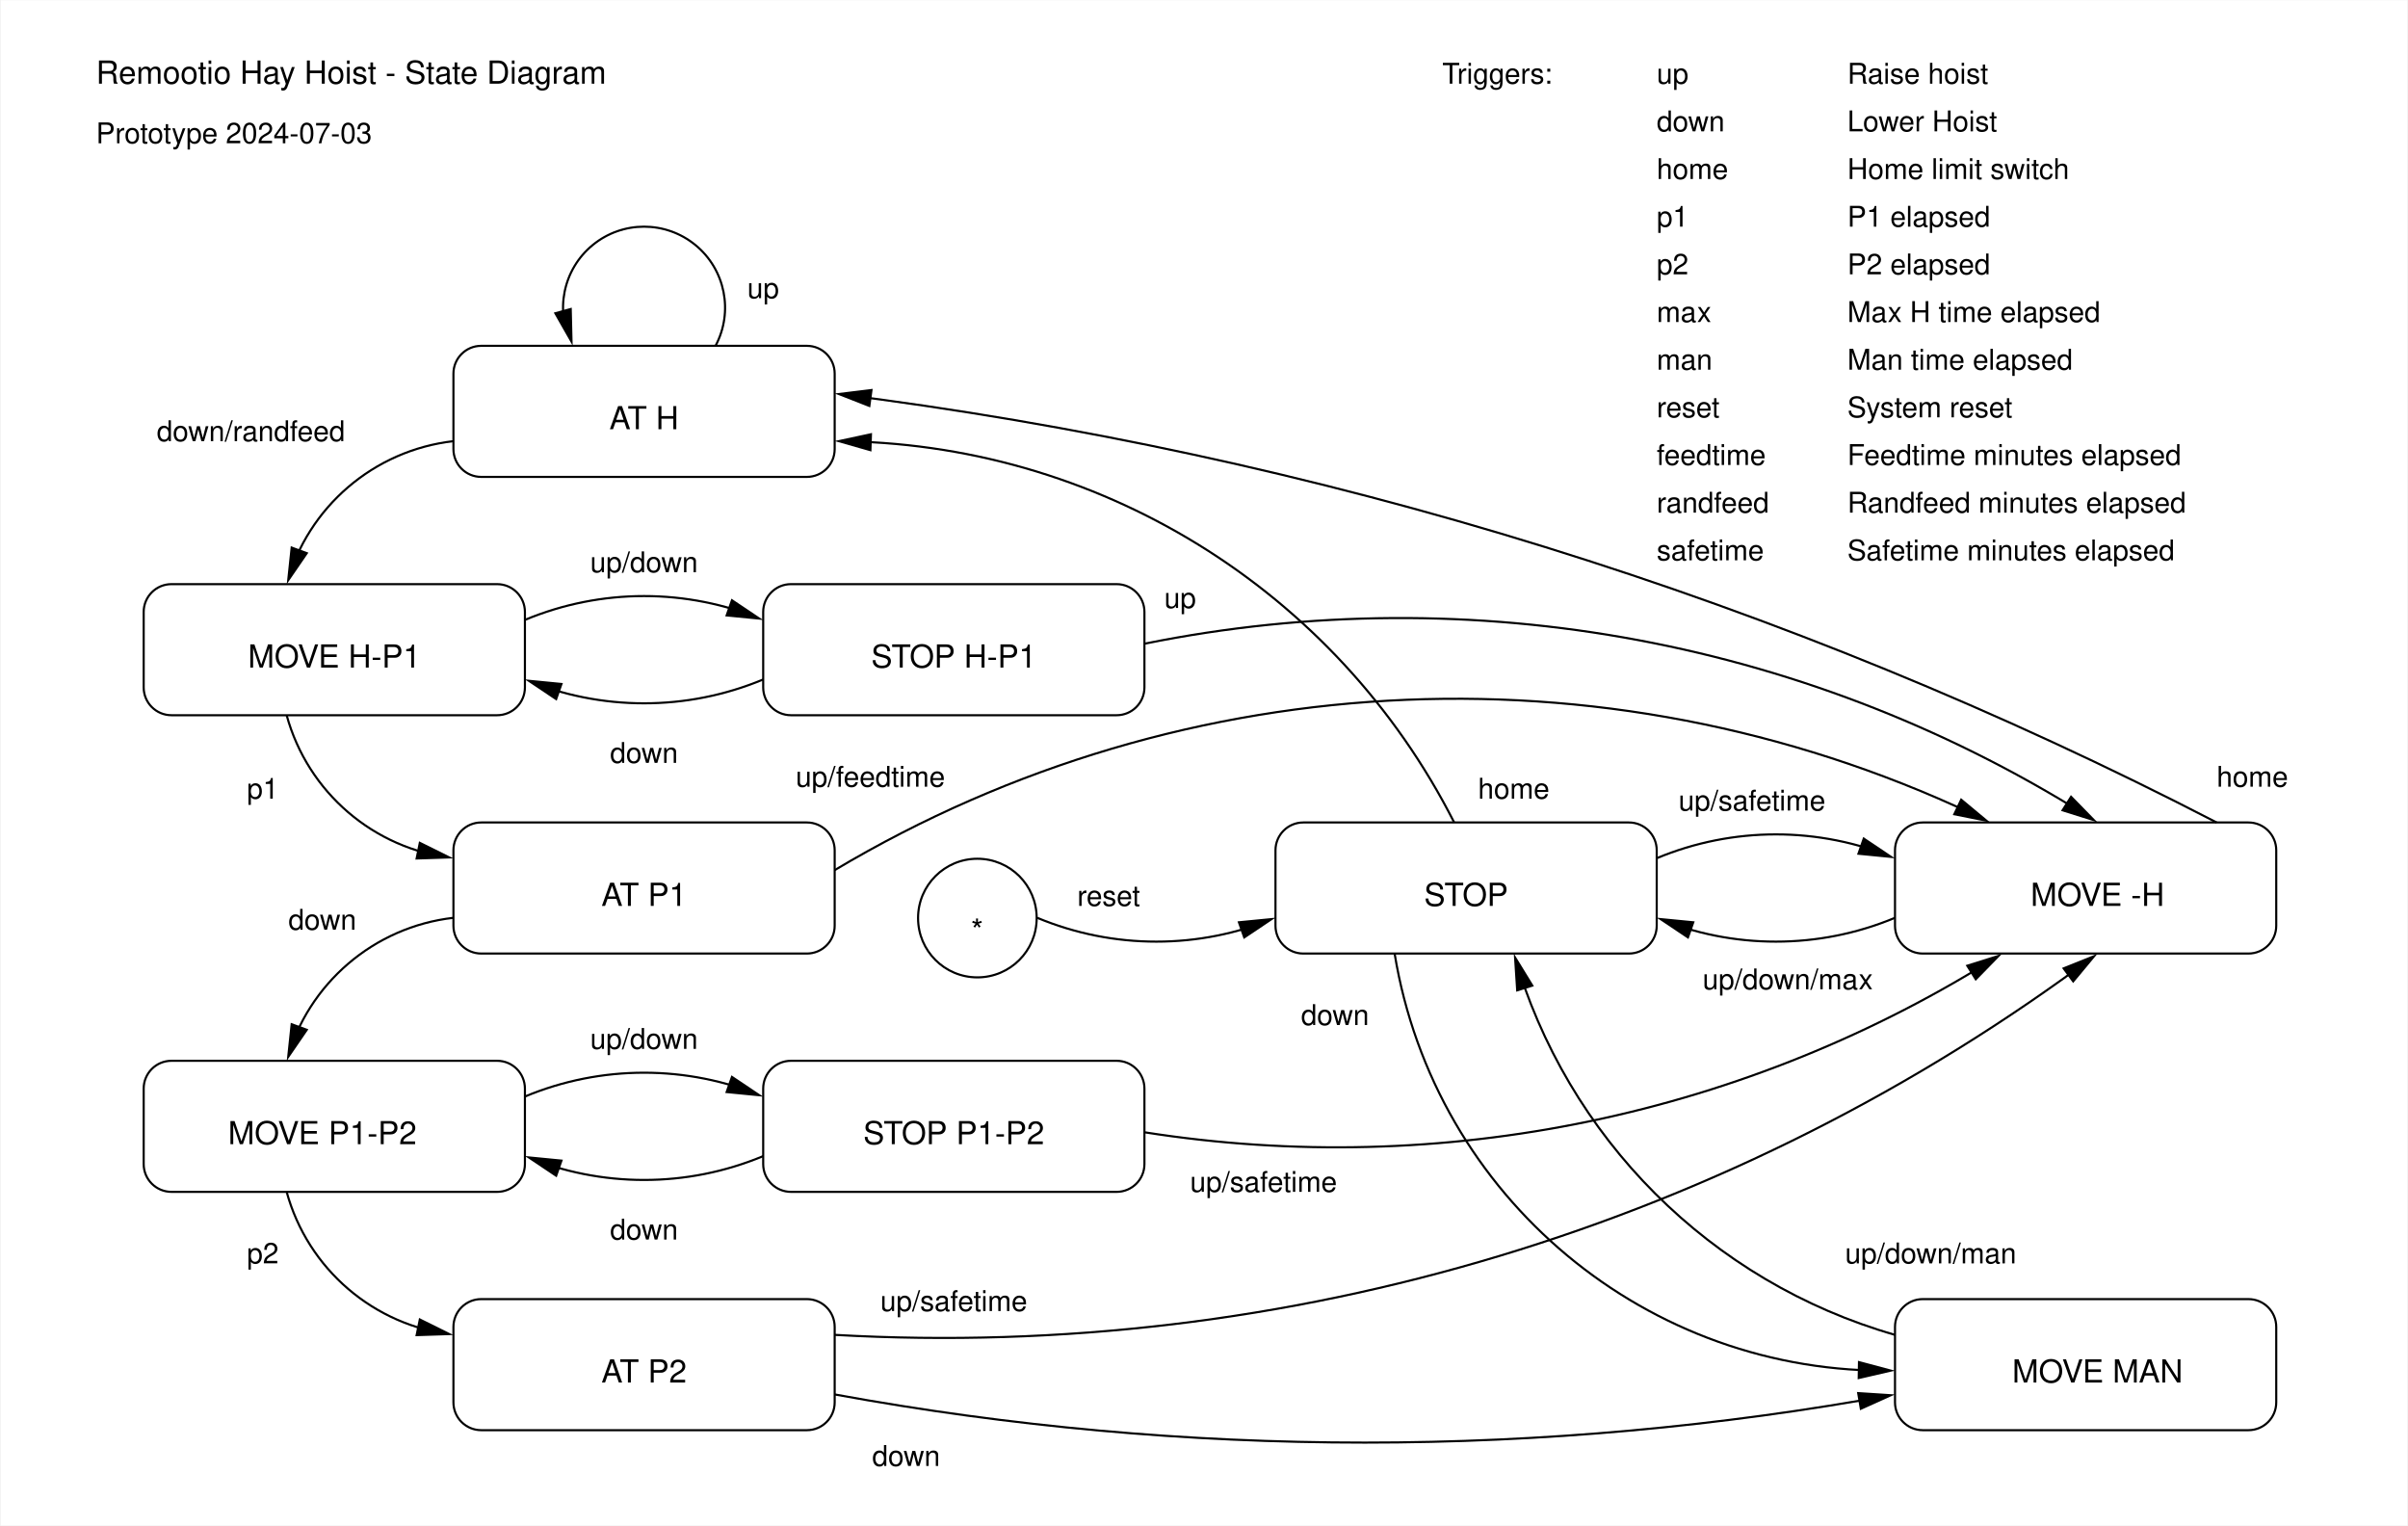
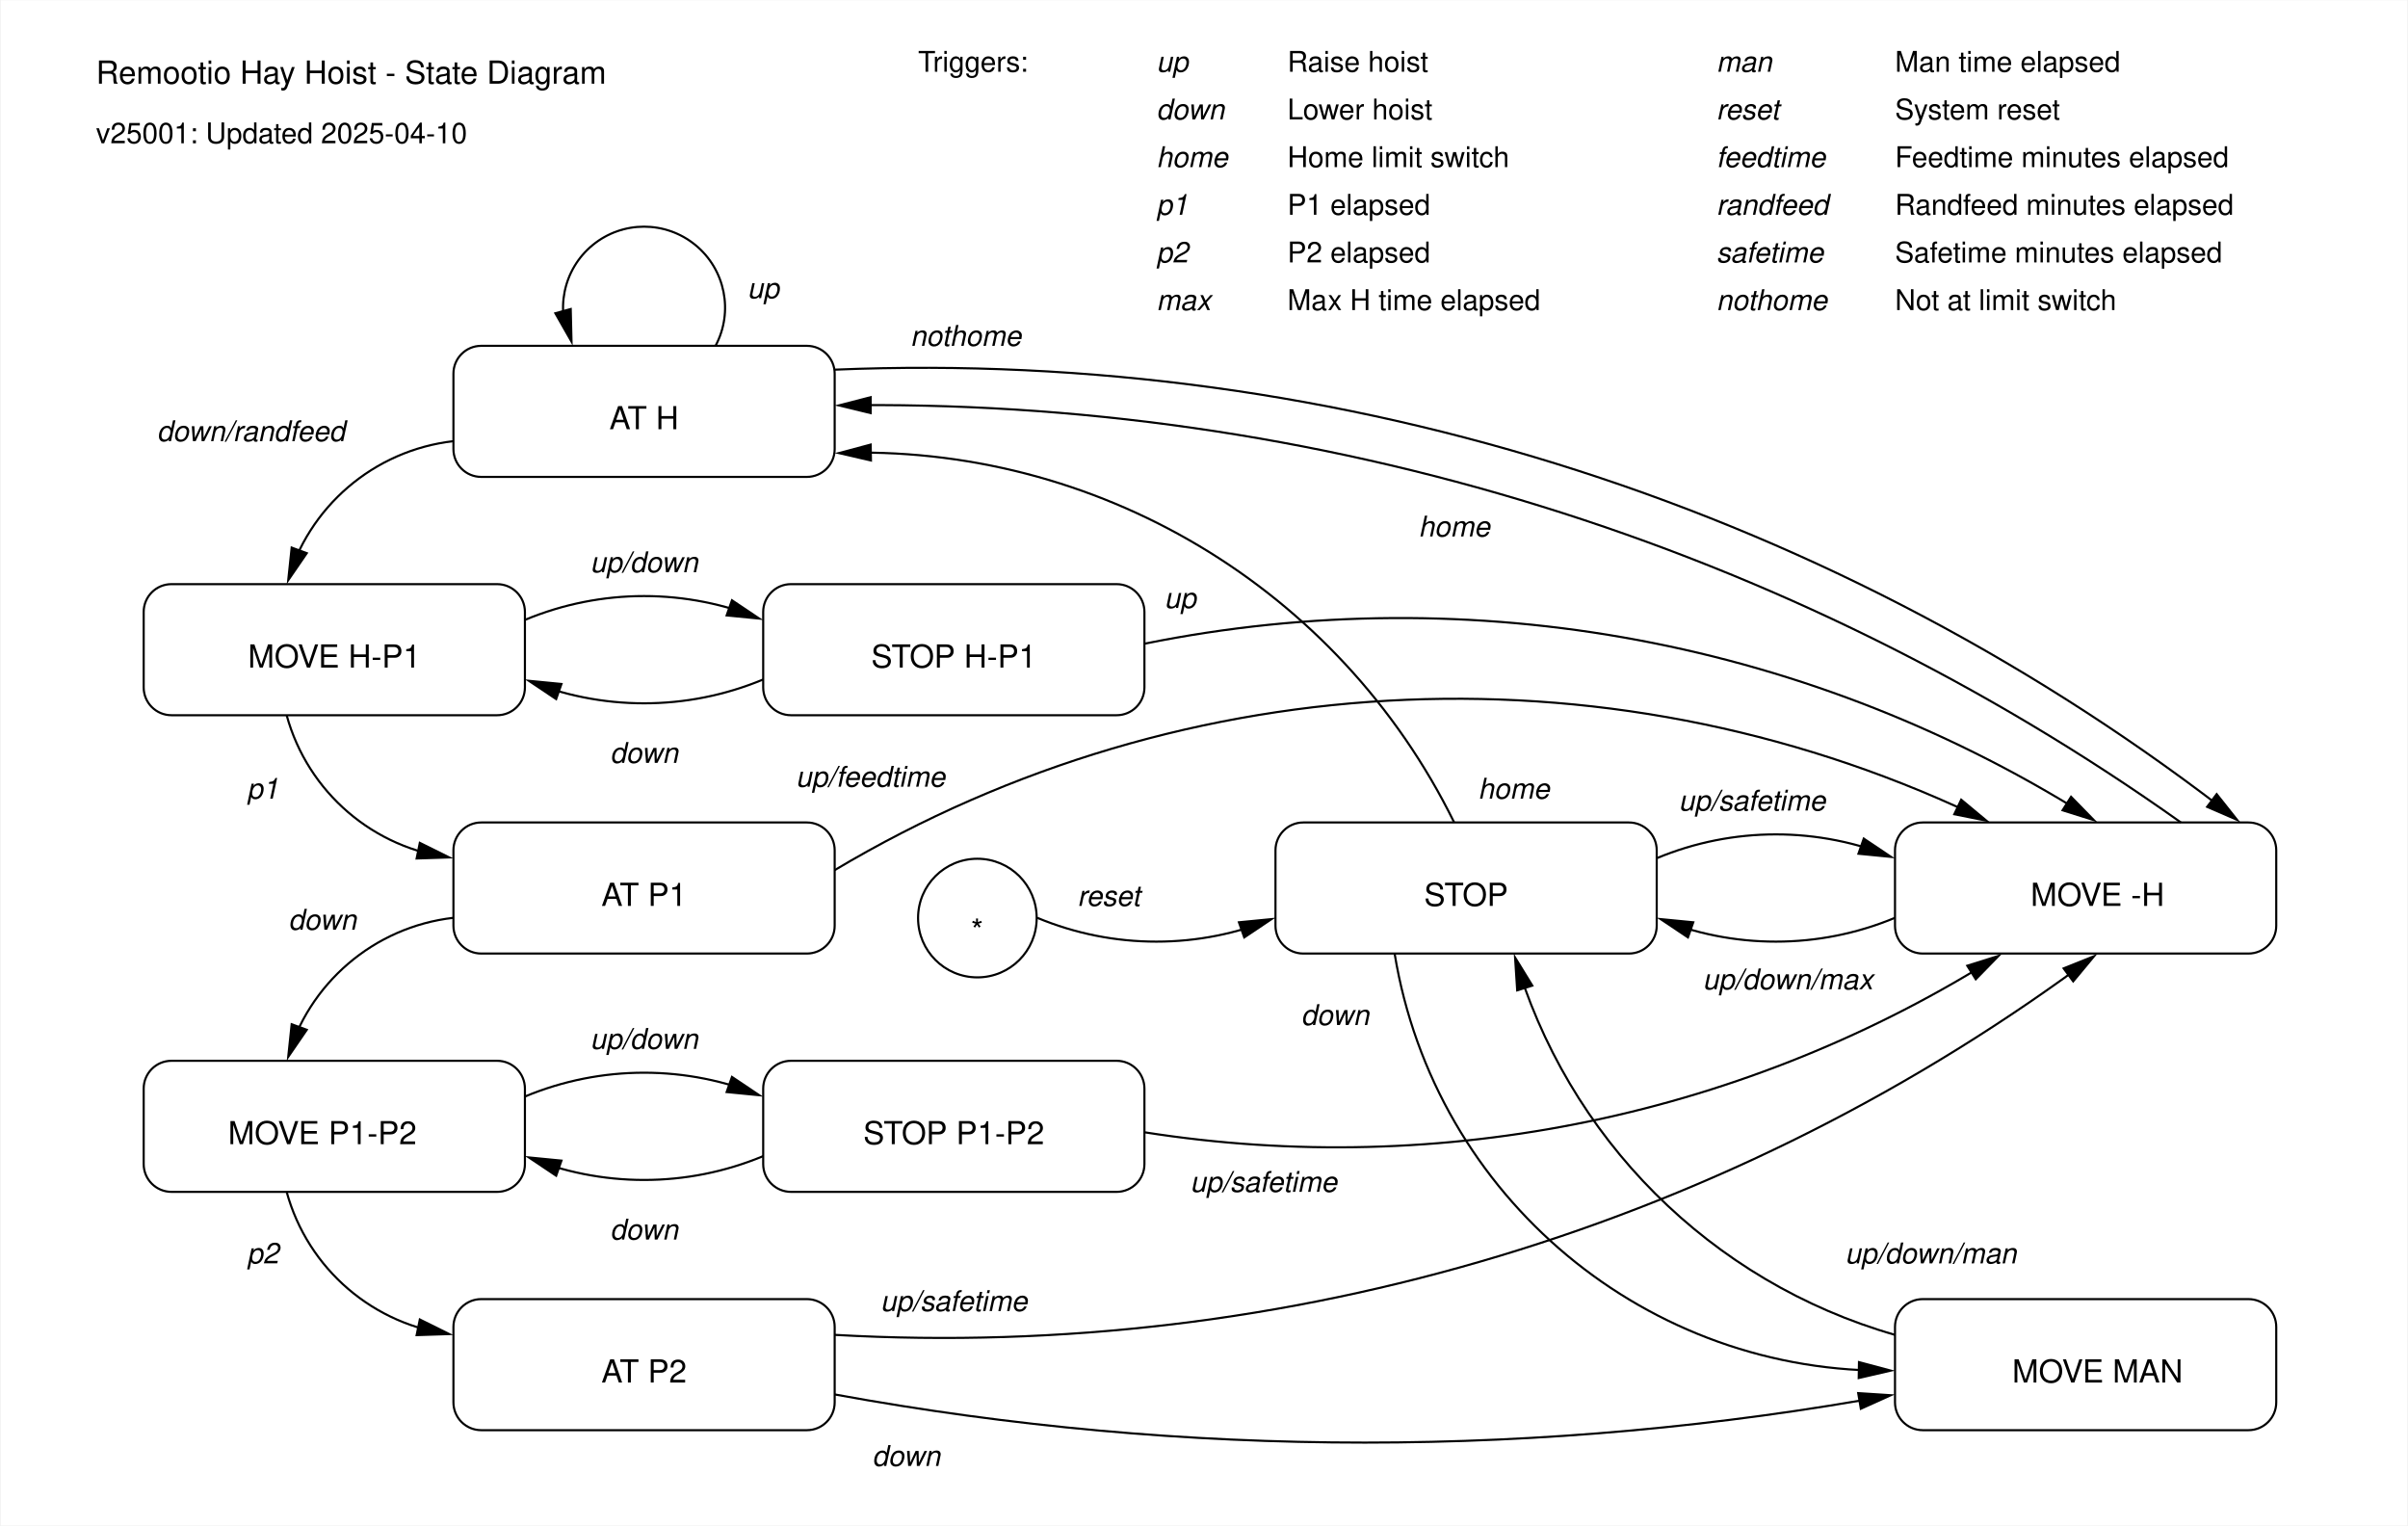
<svg xmlns="http://www.w3.org/2000/svg" width="573pt" height="363pt" viewBox="584 89 9092 5762">
  <g fill="none">
    <rect x="585" y="90" width="9090" height="5760" fill="#ffffff" />
    <rect x="2295" y="1395" width="1440" height="495" rx="105" stroke="#000000" stroke-width="8px" />
    <text xml:space="preserve" x="3015" y="1710" fill="#000000" font-family="Helvetica" font-style="normal" font-weight="normal" font-size="120" text-anchor="middle">AT H</text>
    <rect x="1125" y="2295" width="1440" height="495" rx="105" stroke="#000000" stroke-width="8px" />
    <text xml:space="preserve" x="1845" y="2610" fill="#000000" font-family="Helvetica" font-style="normal" font-weight="normal" font-size="120" text-anchor="middle">MOVE H-P1</text>
    <rect x="2295" y="3195" width="1440" height="495" rx="105" stroke="#000000" stroke-width="8px" />
    <text xml:space="preserve" x="3015" y="3510" fill="#000000" font-family="Helvetica" font-style="normal" font-weight="normal" font-size="120" text-anchor="middle">AT P1</text>
    <rect x="1125" y="4095" width="1440" height="495" rx="105" stroke="#000000" stroke-width="8px" />
    <text xml:space="preserve" x="1800" y="4410" fill="#000000" font-family="Helvetica" font-style="normal" font-weight="normal" font-size="120" text-anchor="middle">MOVE P1-P2</text>
    <rect x="3465" y="4095" width="1440" height="495" rx="105" stroke="#000000" stroke-width="8px" />
    <text xml:space="preserve" x="4185" y="4410" fill="#000000" font-family="Helvetica" font-style="normal" font-weight="normal" font-size="120" text-anchor="middle">STOP P1-P2</text>
    <rect x="5400" y="3195" width="1440" height="495" rx="105" stroke="#000000" stroke-width="8px" />
    <text xml:space="preserve" x="6120" y="3510" fill="#000000" font-family="Helvetica" font-style="normal" font-weight="normal" font-size="120" text-anchor="middle">STOP</text>
    <rect x="7740" y="3195" width="1440" height="495" rx="105" stroke="#000000" stroke-width="8px" />
    <text xml:space="preserve" x="8505" y="3510" fill="#000000" font-family="Helvetica" font-style="normal" font-weight="normal" font-size="120" text-anchor="middle">MOVE -H</text>
    <circle cx="4274" cy="3556" r="224" stroke="#000000" stroke-width="8px" />
    <text xml:space="preserve" x="4273" y="3645" fill="#000000" font-family="Helvetica" font-style="normal" font-weight="normal" font-size="120" text-anchor="middle">*</text>
    <rect x="3465" y="2295" width="1440" height="495" rx="105" stroke="#000000" stroke-width="8px" />
    <text xml:space="preserve" x="4185" y="2610" fill="#000000" font-family="Helvetica" font-style="normal" font-weight="normal" font-size="120" text-anchor="middle">STOP H-P1</text>
    <rect x="7740" y="4995" width="1440" height="495" rx="105" stroke="#000000" stroke-width="8px" />
    <text xml:space="preserve" x="8505" y="5310" fill="#000000" font-family="Helvetica" font-style="normal" font-weight="normal" font-size="120" text-anchor="middle">MOVE MAN</text>
    <rect x="2295" y="4995" width="1440" height="495" rx="105" stroke="#000000" stroke-width="8px" />
    <text xml:space="preserve" x="3015" y="5310" fill="#000000" font-family="Helvetica" font-style="normal" font-weight="normal" font-size="120" text-anchor="middle">AT P2</text>
    <defs>
      <clipPath id="cp0">
        <path clip-rule="evenodd" d="M 584,89 H 9676 V 5851 H 584 z   M 3347,2356 3327,2413 3469,2439 3474,2426z" />
      </clipPath>
    </defs>
    <path d="M 2565,2430 A 1170 1170 0 0 1 3465 2430" clip-path="url(#cp0)" stroke="#000000" stroke-width="8px" />
    <polygon points=" 3327,2413 3450,2425 3347,2356 3327,2413" stroke="#000000" stroke-width="8px" stroke-miterlimit="8" fill="#000000" />
    <defs>
      <clipPath id="cp1">
        <path clip-rule="evenodd" d="M 584,89 H 9676 V 5851 H 584 z   M 3347,4156 3327,4213 3469,4239 3474,4226z" />
      </clipPath>
    </defs>
    <path d="M 2565,4230 A 1170 1170 0 0 1 3465 4230" clip-path="url(#cp1)" stroke="#000000" stroke-width="8px" />
    <polygon points=" 3327,4213 3450,4225 3347,4156 3327,4213" stroke="#000000" stroke-width="8px" stroke-miterlimit="8" fill="#000000" />
    <defs>
      <clipPath id="cp2">
        <path clip-rule="evenodd" d="M 584,89 H 9676 V 5851 H 584 z   M 2683,4529 2703,4472 2561,4446 2556,4459z" />
      </clipPath>
    </defs>
    <path d="M 3465,4455 A 1170 1170 0 0 1 2565 4455" clip-path="url(#cp2)" stroke="#000000" stroke-width="8px" />
    <polygon points=" 2703,4472 2580,4460 2683,4529 2703,4472" stroke="#000000" stroke-width="8px" stroke-miterlimit="8" fill="#000000" />
    <defs>
      <clipPath id="cp3">
        <path clip-rule="evenodd" d="M 584,89 H 9676 V 5851 H 584 z   M 2683,2729 2703,2672 2561,2646 2556,2659z" />
      </clipPath>
    </defs>
    <path d="M 3465,2655 A 1170 1170 0 0 1 2565 2655" clip-path="url(#cp3)" stroke="#000000" stroke-width="8px" />
    <polygon points=" 2703,2672 2580,2660 2683,2729 2703,2672" stroke="#000000" stroke-width="8px" stroke-miterlimit="8" fill="#000000" />
    <defs>
      <clipPath id="cp4">
        <path clip-rule="evenodd" d="M 584,89 H 9676 V 5851 H 584 z   M 2168,3272 2156,3331 2300,3338 2303,3325z" />
      </clipPath>
    </defs>
    <path d="M 1665,2790 A 741 741 0 0 0 2295 3330" clip-path="url(#cp4)" stroke="#000000" stroke-width="8px" />
    <polygon points=" 2156,3331 2279,3327 2168,3272 2156,3331" stroke="#000000" stroke-width="8px" stroke-miterlimit="8" fill="#000000" />
    <defs>
      <clipPath id="cp5">
        <path clip-rule="evenodd" d="M 584,89 H 9676 V 5851 H 584 z   M 2168,5072 2156,5131 2300,5138 2303,5125z" />
      </clipPath>
    </defs>
    <path d="M 1665,4590 A 741 741 0 0 0 2295 5130" clip-path="url(#cp5)" stroke="#000000" stroke-width="8px" />
    <polygon points=" 2156,5131 2279,5127 2168,5072 2156,5131" stroke="#000000" stroke-width="8px" stroke-miterlimit="8" fill="#000000" />
    <defs>
      <clipPath id="cp6">
        <path clip-rule="evenodd" d="M 584,89 H 9676 V 5851 H 584 z   M 2168,5072 2156,5131 2300,5138 2303,5125z   M 1741,2178 1684,2157 1656,2299 1669,2304z" />
      </clipPath>
    </defs>
    <path d="M 1665,2295 A 741 741 0 0 1 2295 1755" clip-path="url(#cp6)" stroke="#000000" stroke-width="8px" />
    <polygon points=" 1684,2157 1671,2280 1741,2178 1684,2157" stroke="#000000" stroke-width="8px" stroke-miterlimit="8" fill="#000000" />
    <defs>
      <clipPath id="cp7">
        <path clip-rule="evenodd" d="M 584,89 H 9676 V 5851 H 584 z   M 2168,5072 2156,5131 2300,5138 2303,5125z   M 1741,3978 1684,3957 1656,4099 1669,4104z" />
      </clipPath>
    </defs>
    <path d="M 1665,4095 A 741 741 0 0 1 2295 3555" clip-path="url(#cp7)" stroke="#000000" stroke-width="8px" />
    <polygon points=" 1684,3957 1671,4080 1741,3978 1684,3957" stroke="#000000" stroke-width="8px" stroke-miterlimit="8" fill="#000000" />
    <defs>
      <clipPath id="cp8">
        <path clip-rule="evenodd" d="M 584,89 H 9676 V 5851 H 584 z   M 5262,3572 5282,3629 5409,3559 5404,3546z   M 1741,3978 1684,3957 1656,4099 1669,4104z" />
      </clipPath>
    </defs>
    <path d="M 4500,3555 A 1170 1170 0 0 0 5400 3555" clip-path="url(#cp8)" stroke="#000000" stroke-width="8px" />
    <polygon points=" 5282,3629 5385,3560 5262,3572 5282,3629" stroke="#000000" stroke-width="8px" stroke-miterlimit="8" fill="#000000" />
    <defs>
      <clipPath id="cp9">
        <path clip-rule="evenodd" d="M 584,89 H 9676 V 5851 H 584 z   M 7622,3256 7602,3313 7744,3339 7749,3326z   M 1741,3978 1684,3957 1656,4099 1669,4104z" />
      </clipPath>
    </defs>
    <path d="M 6840,3330 A 1170 1170 0 0 1 7740 3330" clip-path="url(#cp9)" stroke="#000000" stroke-width="8px" />
    <polygon points=" 7602,3313 7725,3325 7622,3256 7602,3313" stroke="#000000" stroke-width="8px" stroke-miterlimit="8" fill="#000000" />
    <defs>
      <clipPath id="cp10">
        <path clip-rule="evenodd" d="M 584,89 H 9676 V 5851 H 584 z   M 6958,3629 6978,3572 6836,3546 6831,3559z   M 1741,3978 1684,3957 1656,4099 1669,4104z" />
      </clipPath>
    </defs>
    <path d="M 7740,3555 A 1170 1170 0 0 1 6840 3555" clip-path="url(#cp10)" stroke="#000000" stroke-width="8px" />
    <polygon points=" 6978,3572 6855,3560 6958,3629 6978,3572" stroke="#000000" stroke-width="8px" stroke-miterlimit="8" fill="#000000" />
    <defs>
      <clipPath id="cp11">
        <path clip-rule="evenodd" d="M 584,89 H 9676 V 5851 H 584 z   M 8405,3098 8373,3149 8507,3204 8514,3193z   M 1741,3978 1684,3957 1656,4099 1669,4104z" />
      </clipPath>
    </defs>
    <path d="M 4905,2520 A 4874 4874 0 0 1 8505 3195" clip-path="url(#cp11)" stroke="#000000" stroke-width="8px" />
    <polygon points=" 8373,3149 8491,3186 8405,3098 8373,3149" stroke="#000000" stroke-width="8px" stroke-miterlimit="8" fill="#000000" />
    <defs>
      <clipPath id="cp12">
        <path clip-rule="evenodd" d="M 584,89 H 9676 V 5851 H 584 z   M 7990,3109 7964,3164 8103,3204 8109,3192z   M 1741,3978 1684,3957 1656,4099 1669,4104z" />
      </clipPath>
    </defs>
    <path d="M 3735,3375 A 4585 4585 0 0 1 8100 3195" clip-path="url(#cp12)" stroke="#000000" stroke-width="8px" />
    <polygon points=" 7964,3164 8085,3188 7990,3109 7964,3164" stroke="#000000" stroke-width="8px" stroke-miterlimit="8" fill="#000000" />
    <defs>
      <clipPath id="cp13">
-         <path clip-rule="evenodd" d="M 584,89 H 9676 V 5851 H 584 z   M 3870,1789 3872,1729 3728,1748 3728,1762z   M 1741,3978 1684,3957 1656,4099 1669,4104z" />
-       </clipPath>
-     </defs>
-     <path d="M 6075,3195 A 2631 2631 0 0 0 3735 1755" clip-path="url(#cp13)" stroke="#000000" stroke-width="8px" />
-     <polygon points=" 3872,1729 3751,1755 3870,1789 3872,1729" stroke="#000000" stroke-width="8px" stroke-miterlimit="8" fill="#000000" />
+         <path clip-rule="evenodd" d="M 584,89 H 9676 V 5851 H 584 z   M 8377,3746 8413,3795 8514,3691 8506,3681z   M 1741,3978 1684,3957 1656,4099 1669,4104z" />
+       </clipPath>
+     </defs>
+     <path d="M 3735,5130 A 7268 7268 0 0 0 8505 3690" clip-path="url(#cp13)" stroke="#000000" stroke-width="8px" />
+     <polygon points=" 8413,3795 8492,3700 8377,3746 8413,3795" stroke="#000000" stroke-width="8px" stroke-miterlimit="8" fill="#000000" />
    <defs>
      <clipPath id="cp14">
-         <path clip-rule="evenodd" d="M 584,89 H 9676 V 5851 H 584 z   M 8377,3746 8413,3795 8514,3691 8506,3681z   M 1741,3978 1684,3957 1656,4099 1669,4104z" />
-       </clipPath>
-     </defs>
-     <path d="M 3735,5130 A 7268 7268 0 0 0 8505 3690" clip-path="url(#cp14)" stroke="#000000" stroke-width="8px" />
-     <polygon points=" 8413,3795 8492,3700 8377,3746 8413,3795" stroke="#000000" stroke-width="8px" stroke-miterlimit="8" fill="#000000" />
+         <path clip-rule="evenodd" d="M 584,89 H 9676 V 5851 H 584 z   M 7601,5350 7611,5409 7748,5360 7745,5347z   M 1741,3978 1684,3957 1656,4099 1669,4104z" />
+       </clipPath>
+     </defs>
+     <path d="M 3735,5355 A 11117 11117 0 0 0 7740 5355" clip-path="url(#cp14)" stroke="#000000" stroke-width="8px" />
+     <polygon points=" 7611,5409 7724,5358 7601,5350 7611,5409" stroke="#000000" stroke-width="8px" stroke-miterlimit="8" fill="#000000" />
    <defs>
      <clipPath id="cp15">
-         <path clip-rule="evenodd" d="M 584,89 H 9676 V 5851 H 584 z   M 7601,5350 7611,5409 7748,5360 7745,5347z   M 1741,3978 1684,3957 1656,4099 1669,4104z" />
-       </clipPath>
-     </defs>
-     <path d="M 3735,5355 A 11117 11117 0 0 0 7740 5355" clip-path="url(#cp15)" stroke="#000000" stroke-width="8px" />
-     <polygon points=" 7611,5409 7724,5358 7601,5350 7611,5409" stroke="#000000" stroke-width="8px" stroke-miterlimit="8" fill="#000000" />
+         <path clip-rule="evenodd" d="M 584,89 H 9676 V 5851 H 584 z   M 7604,5233 7603,5293 7747,5272 7747,5258z   M 1741,3978 1684,3957 1656,4099 1669,4104z" />
+       </clipPath>
+     </defs>
+     <path d="M 5850,3690 A 1879 1879 0 0 0 7740 5265" clip-path="url(#cp15)" stroke="#000000" stroke-width="8px" />
+     <polygon points=" 7603,5293 7724,5265 7604,5233 7603,5293" stroke="#000000" stroke-width="8px" stroke-miterlimit="8" fill="#000000" />
    <defs>
      <clipPath id="cp16">
-         <path clip-rule="evenodd" d="M 584,89 H 9676 V 5851 H 584 z   M 7604,5233 7603,5293 7747,5272 7747,5258z   M 1741,3978 1684,3957 1656,4099 1669,4104z" />
-       </clipPath>
-     </defs>
-     <path d="M 5850,3690 A 1879 1879 0 0 0 7740 5265" clip-path="url(#cp16)" stroke="#000000" stroke-width="8px" />
-     <polygon points=" 7603,5293 7724,5265 7604,5233 7603,5293" stroke="#000000" stroke-width="8px" stroke-miterlimit="8" fill="#000000" />
+         <path clip-rule="evenodd" d="M 584,89 H 9676 V 5851 H 584 z   M 6313,3829 6370,3811 6304,3682 6292,3686z   M 1741,3978 1684,3957 1656,4099 1669,4104z" />
+       </clipPath>
+     </defs>
+     <path d="M 7740,5130 A 2101 2101 0 0 1 6300 3690" clip-path="url(#cp16)" stroke="#000000" stroke-width="8px" />
+     <polygon points=" 6370,3811 6305,3705 6313,3829 6370,3811" stroke="#000000" stroke-width="8px" stroke-miterlimit="8" fill="#000000" />
    <defs>
      <clipPath id="cp17">
-         <path clip-rule="evenodd" d="M 584,89 H 9676 V 5851 H 584 z   M 6313,3829 6370,3811 6304,3682 6292,3686z   M 1741,3978 1684,3957 1656,4099 1669,4104z" />
-       </clipPath>
-     </defs>
-     <path d="M 7740,5130 A 2101 2101 0 0 1 6300 3690" clip-path="url(#cp17)" stroke="#000000" stroke-width="8px" />
-     <polygon points=" 6370,3811 6305,3705 6313,3829 6370,3811" stroke="#000000" stroke-width="8px" stroke-miterlimit="8" fill="#000000" />
+         <path clip-rule="evenodd" d="M 584,89 H 9676 V 5851 H 584 z   M 8013,3736 8045,3787 8154,3692 8147,3681z   M 1741,3978 1684,3957 1656,4099 1669,4104z" />
+       </clipPath>
+     </defs>
+     <path d="M 4905,4365 A 4681 4681 0 0 0 8145 3690" clip-path="url(#cp17)" stroke="#000000" stroke-width="8px" />
+     <polygon points=" 8045,3787 8131,3699 8013,3736 8045,3787" stroke="#000000" stroke-width="8px" stroke-miterlimit="8" fill="#000000" />
    <defs>
      <clipPath id="cp18">
-         <path clip-rule="evenodd" d="M 584,89 H 9676 V 5851 H 584 z   M 8013,3736 8045,3787 8154,3692 8147,3681z   M 1741,3978 1684,3957 1656,4099 1669,4104z" />
-       </clipPath>
-     </defs>
-     <path d="M 4905,4365 A 4681 4681 0 0 0 8145 3690" clip-path="url(#cp18)" stroke="#000000" stroke-width="8px" />
-     <polygon points=" 8045,3787 8131,3699 8013,3736 8045,3787" stroke="#000000" stroke-width="8px" stroke-miterlimit="8" fill="#000000" />
+         <path clip-rule="evenodd" d="M 584,89 H 9676 V 5851 H 584 z   M 2738,1256 2680,1272 2740,1403 2753,1400z   M 1741,3978 1684,3957 1656,4099 1669,4104z" />
+       </clipPath>
+     </defs>
+     <path d="M 3285,1395 A 306 306 0 1 0 2745 1395" clip-path="url(#cp18)" stroke="#000000" stroke-width="8px" />
+     <polygon points=" 2680,1272 2741,1379 2738,1256 2680,1272" stroke="#000000" stroke-width="8px" stroke-miterlimit="8" fill="#000000" />
    <defs>
      <clipPath id="cp19">
-         <path clip-rule="evenodd" d="M 584,89 H 9676 V 5851 H 584 z   M 2738,1256 2680,1272 2740,1403 2753,1400z   M 1741,3978 1684,3957 1656,4099 1669,4104z" />
-       </clipPath>
-     </defs>
-     <path d="M 3285,1395 A 306 306 0 1 0 2745 1395" clip-path="url(#cp19)" stroke="#000000" stroke-width="8px" />
-     <polygon points=" 2680,1272 2741,1379 2738,1256 2680,1272" stroke="#000000" stroke-width="8px" stroke-miterlimit="8" fill="#000000" />
+         <path clip-rule="evenodd" d="M 584,89 H 9676 V 5851 H 584 z   M 3872,1828 3871,1768 3728,1793 3728,1807z   M 1741,3978 1684,3957 1656,4099 1669,4104z" />
+       </clipPath>
+     </defs>
+     <path d="M 6075,3195 A 2500 2500 0 0 0 3735 1800" clip-path="url(#cp19)" stroke="#000000" stroke-width="8px" />
+     <polygon points=" 3871,1768 3751,1800 3872,1828 3871,1768" stroke="#000000" stroke-width="8px" stroke-miterlimit="8" fill="#000000" />
    <defs>
      <clipPath id="cp20">
-         <path clip-rule="evenodd" d="M 584,89 H 9676 V 5851 H 584 z   M 3866,1622 3874,1562 3729,1567 3727,1581z   M 1741,3978 1684,3957 1656,4099 1669,4104z" />
-       </clipPath>
-     </defs>
-     <path d="M 8955,3195 A 15578 15578 0 0 0 3735 1575" clip-path="url(#cp20)" stroke="#000000" stroke-width="8px" />
-     <polygon points=" 3874,1562 3751,1577 3866,1622 3874,1562" stroke="#000000" stroke-width="8px" stroke-miterlimit="8" fill="#000000" />
+         <path clip-rule="evenodd" d="M 584,89 H 9676 V 5851 H 584 z   M 3872,1828 3871,1768 3728,1793 3728,1807z   M 8955,3088 8919,3136 9046,3204 9054,3194z" />
+       </clipPath>
+     </defs>
+     <path d="M 9045,3195 A 8065 8065 0 0 0 3735 1485" clip-path="url(#cp20)" stroke="#000000" stroke-width="8px" />
+     <polygon points=" 8919,3136 9032,3185 8955,3088 8919,3136" stroke="#000000" stroke-width="8px" stroke-miterlimit="8" fill="#000000" />
+     <defs>
+       <clipPath id="cp21">
+         <path clip-rule="evenodd" d="M 584,89 H 9676 V 5851 H 584 z   M 3871,1649 3871,1589 3728,1613 3728,1627z   M 8955,3088 8919,3136 9046,3204 9054,3194z" />
+       </clipPath>
+     </defs>
+     <path d="M 8820,3195 A 8534 8534 0 0 0 3735 1620" clip-path="url(#cp21)" stroke="#000000" stroke-width="8px" />
+     <polygon points=" 3871,1589 3751,1620 3871,1649 3871,1589" stroke="#000000" stroke-width="8px" stroke-miterlimit="8" fill="#000000" />
    <polyline points=" 2115,1485" stroke="#000000" stroke-width="8px" />
-     <text xml:space="preserve" x="1530" y="1755" fill="#000000" font-family="Helvetica" font-style="normal" font-weight="normal" font-size="108" text-anchor="middle">down/randfeed</text>
-     <text xml:space="preserve" x="3015" y="2250" fill="#000000" font-family="Helvetica" font-style="normal" font-weight="normal" font-size="108" text-anchor="middle">up/down</text>
-     <text xml:space="preserve" x="1800" y="3600" fill="#000000" font-family="Helvetica" font-style="normal" font-weight="normal" font-size="108" text-anchor="middle">down</text>
-     <text xml:space="preserve" x="1575" y="3105" fill="#000000" font-family="Helvetica" font-style="normal" font-weight="normal" font-size="108" text-anchor="middle">p1</text>
-     <text xml:space="preserve" x="1575" y="4860" fill="#000000" font-family="Helvetica" font-style="normal" font-weight="normal" font-size="108" text-anchor="middle">p2</text>
-     <text xml:space="preserve" x="3015" y="4050" fill="#000000" font-family="Helvetica" font-style="normal" font-weight="normal" font-size="108" text-anchor="middle">up/down</text>
-     <text xml:space="preserve" x="3015" y="4770" fill="#000000" font-family="Helvetica" font-style="normal" font-weight="normal" font-size="108" text-anchor="middle">down</text>
-     <text xml:space="preserve" x="3015" y="2970" fill="#000000" font-family="Helvetica" font-style="normal" font-weight="normal" font-size="108" text-anchor="middle">down</text>
-     <text xml:space="preserve" x="4770" y="3510" fill="#000000" font-family="Helvetica" font-style="normal" font-weight="normal" font-size="108" text-anchor="middle">reset</text>
-     <text xml:space="preserve" x="6300" y="3105" fill="#000000" font-family="Helvetica" font-style="normal" font-weight="normal" font-size="108" text-anchor="middle">home</text>
-     <text xml:space="preserve" x="9090" y="3060" fill="#000000" font-family="Helvetica" font-style="normal" font-weight="normal" font-size="108" text-anchor="middle">home</text>
-     <text xml:space="preserve" x="3870" y="3060" fill="#000000" font-family="Helvetica" font-style="normal" font-weight="normal" font-size="108" text-anchor="middle">up/feedtime</text>
-     <text xml:space="preserve" x="5040" y="2385" fill="#000000" font-family="Helvetica" font-style="normal" font-weight="normal" font-size="108" text-anchor="middle">up</text>
-     <text xml:space="preserve" x="5625" y="3960" fill="#000000" font-family="Helvetica" font-style="normal" font-weight="normal" font-size="108" text-anchor="middle">down</text>
-     <text xml:space="preserve" x="4005" y="5625" fill="#000000" font-family="Helvetica" font-style="normal" font-weight="normal" font-size="108" text-anchor="middle">down</text>
-     <text xml:space="preserve" x="7875" y="4860" fill="#000000" font-family="Helvetica" font-style="normal" font-weight="normal" font-size="108" text-anchor="middle">up/down/man</text>
-     <text xml:space="preserve" x="7335" y="3825" fill="#000000" font-family="Helvetica" font-style="normal" font-weight="normal" font-size="108" text-anchor="middle">up/down/max</text>
    <text xml:space="preserve" x="945" y="405" fill="#000000" font-family="Helvetica" font-style="normal" font-weight="normal" font-size="120" text-anchor="start">Remootio Hay Hoist - State Diagram</text>
-     <text xml:space="preserve" x="3465" y="1215" fill="#000000" font-family="Helvetica" font-style="normal" font-weight="normal" font-size="108" text-anchor="middle">up</text>
-     <text xml:space="preserve" x="6840" y="405" fill="#000000" font-family="Helvetica" font-style="normal" font-weight="normal" font-size="108" text-anchor="start">up</text>
-     <text xml:space="preserve" x="6030" y="405" fill="#000000" font-family="Helvetica" font-style="normal" font-weight="normal" font-size="108" text-anchor="start">Triggers:</text>
-     <text xml:space="preserve" x="6840" y="585" fill="#000000" font-family="Helvetica" font-style="normal" font-weight="normal" font-size="108" text-anchor="start">down</text>
-     <text xml:space="preserve" x="6840" y="765" fill="#000000" font-family="Helvetica" font-style="normal" font-weight="normal" font-size="108" text-anchor="start">home</text>
-     <text xml:space="preserve" x="6840" y="945" fill="#000000" font-family="Helvetica" font-style="normal" font-weight="normal" font-size="108" text-anchor="start">p1</text>
-     <text xml:space="preserve" x="6840" y="1125" fill="#000000" font-family="Helvetica" font-style="normal" font-weight="normal" font-size="108" text-anchor="start">p2</text>
-     <text xml:space="preserve" x="6840" y="1305" fill="#000000" font-family="Helvetica" font-style="normal" font-weight="normal" font-size="108" text-anchor="start">max</text>
-     <text xml:space="preserve" x="6840" y="1485" fill="#000000" font-family="Helvetica" font-style="normal" font-weight="normal" font-size="108" text-anchor="start">man</text>
-     <text xml:space="preserve" x="6840" y="1665" fill="#000000" font-family="Helvetica" font-style="normal" font-weight="normal" font-size="108" text-anchor="start">reset</text>
-     <text xml:space="preserve" x="6840" y="1845" fill="#000000" font-family="Helvetica" font-style="normal" font-weight="normal" font-size="108" text-anchor="start">feedtime</text>
-     <text xml:space="preserve" x="6840" y="2025" fill="#000000" font-family="Helvetica" font-style="normal" font-weight="normal" font-size="108" text-anchor="start">randfeed</text>
-     <text xml:space="preserve" x="7560" y="405" fill="#000000" font-family="Helvetica" font-style="normal" font-weight="normal" font-size="108" text-anchor="start">Raise hoist</text>
-     <text xml:space="preserve" x="7560" y="585" fill="#000000" font-family="Helvetica" font-style="normal" font-weight="normal" font-size="108" text-anchor="start">Lower Hoist</text>
-     <text xml:space="preserve" x="7560" y="945" fill="#000000" font-family="Helvetica" font-style="normal" font-weight="normal" font-size="108" text-anchor="start">P1 elapsed</text>
-     <text xml:space="preserve" x="7560" y="1125" fill="#000000" font-family="Helvetica" font-style="normal" font-weight="normal" font-size="108" text-anchor="start">P2 elapsed</text>
-     <text xml:space="preserve" x="7560" y="1305" fill="#000000" font-family="Helvetica" font-style="normal" font-weight="normal" font-size="108" text-anchor="start">Max H time elapsed</text>
-     <text xml:space="preserve" x="7560" y="1485" fill="#000000" font-family="Helvetica" font-style="normal" font-weight="normal" font-size="108" text-anchor="start">Man time elapsed</text>
-     <text xml:space="preserve" x="7560" y="1665" fill="#000000" font-family="Helvetica" font-style="normal" font-weight="normal" font-size="108" text-anchor="start">System reset</text>
-     <text xml:space="preserve" x="7560" y="1845" fill="#000000" font-family="Helvetica" font-style="normal" font-weight="normal" font-size="108" text-anchor="start">Feedtime minutes elapsed</text>
-     <text xml:space="preserve" x="7560" y="2025" fill="#000000" font-family="Helvetica" font-style="normal" font-weight="normal" font-size="108" text-anchor="start">Randfeed minutes elapsed</text>
-     <text xml:space="preserve" x="7560" y="765" fill="#000000" font-family="Helvetica" font-style="normal" font-weight="normal" font-size="108" text-anchor="start">Home limit switch</text>
-     <text xml:space="preserve" x="6840" y="2205" fill="#000000" font-family="Helvetica" font-style="normal" font-weight="normal" font-size="108" text-anchor="start">safetime</text>
-     <text xml:space="preserve" x="7560" y="2205" fill="#000000" font-family="Helvetica" font-style="normal" font-weight="normal" font-size="108" text-anchor="start">Safetime minutes elapsed</text>
-     <text xml:space="preserve" x="7200" y="3150" fill="#000000" font-family="Helvetica" font-style="normal" font-weight="normal" font-size="108" text-anchor="middle">up/safetime</text>
-     <text xml:space="preserve" x="5355" y="4590" fill="#000000" font-family="Helvetica" font-style="normal" font-weight="normal" font-size="108" text-anchor="middle">up/safetime</text>
-     <text xml:space="preserve" x="4185" y="5040" fill="#000000" font-family="Helvetica" font-style="normal" font-weight="normal" font-size="108" text-anchor="middle">up/safetime</text>
-     <text xml:space="preserve" x="945" y="630" fill="#000000" font-family="Helvetica" font-style="normal" font-weight="normal" font-size="108" text-anchor="start">Prototype 2024-07-03</text>
+     <text xml:space="preserve" x="4050" y="360" fill="#000000" font-family="Helvetica" font-style="normal" font-weight="normal" font-size="108" text-anchor="start">Triggers:</text>
+     <text xml:space="preserve" x="5445" y="360" fill="#000000" font-family="Helvetica" font-style="normal" font-weight="normal" font-size="108" text-anchor="start">Raise hoist</text>
+     <text xml:space="preserve" x="5445" y="720" fill="#000000" font-family="Helvetica" font-style="normal" font-weight="normal" font-size="108" text-anchor="start">Home limit switch</text>
+     <text xml:space="preserve" x="5445" y="900" fill="#000000" font-family="Helvetica" font-style="normal" font-weight="normal" font-size="108" text-anchor="start">P1 elapsed</text>
+     <text xml:space="preserve" x="5445" y="1080" fill="#000000" font-family="Helvetica" font-style="normal" font-weight="normal" font-size="108" text-anchor="start">P2 elapsed</text>
+     <text xml:space="preserve" x="5445" y="1260" fill="#000000" font-family="Helvetica" font-style="normal" font-weight="normal" font-size="108" text-anchor="start">Max H time elapsed</text>
+     <text xml:space="preserve" x="7740" y="540" fill="#000000" font-family="Helvetica" font-style="normal" font-weight="normal" font-size="108" text-anchor="start">System reset</text>
+     <text xml:space="preserve" x="7740" y="360" fill="#000000" font-family="Helvetica" font-style="normal" font-weight="normal" font-size="108" text-anchor="start">Man time elapsed</text>
+     <text xml:space="preserve" x="7740" y="720" fill="#000000" font-family="Helvetica" font-style="normal" font-weight="normal" font-size="108" text-anchor="start">Feedtime minutes elapsed</text>
+     <text xml:space="preserve" x="7740" y="900" fill="#000000" font-family="Helvetica" font-style="normal" font-weight="normal" font-size="108" text-anchor="start">Randfeed minutes elapsed</text>
+     <text xml:space="preserve" x="7740" y="1080" fill="#000000" font-family="Helvetica" font-style="normal" font-weight="normal" font-size="108" text-anchor="start">Safetime minutes elapsed</text>
+     <text xml:space="preserve" x="5445" y="540" fill="#000000" font-family="Helvetica" font-style="normal" font-weight="normal" font-size="108" text-anchor="start">Lower hoist</text>
+     <text xml:space="preserve" x="7740" y="1260" fill="#000000" font-family="Helvetica" font-style="normal" font-weight="normal" font-size="108" text-anchor="start">Not at limit switch</text>
+     <text xml:space="preserve" x="1530" y="1755" fill="#000000" font-family="Helvetica" font-style="italic" font-weight="normal" font-size="108" text-anchor="middle">down/randfeed</text>
+     <text xml:space="preserve" x="4230" y="1395" fill="#000000" font-family="Helvetica" font-style="italic" font-weight="normal" font-size="108" text-anchor="middle">nothome</text>
+     <text xml:space="preserve" x="3465" y="1215" fill="#000000" font-family="Helvetica" font-style="italic" font-weight="normal" font-size="108" text-anchor="middle">up</text>
+     <text xml:space="preserve" x="5040" y="2385" fill="#000000" font-family="Helvetica" font-style="italic" font-weight="normal" font-size="108" text-anchor="middle">up</text>
+     <text xml:space="preserve" x="3015" y="2250" fill="#000000" font-family="Helvetica" font-style="italic" font-weight="normal" font-size="108" text-anchor="middle">up/down</text>
+     <text xml:space="preserve" x="3015" y="2970" fill="#000000" font-family="Helvetica" font-style="italic" font-weight="normal" font-size="108" text-anchor="middle">down</text>
+     <text xml:space="preserve" x="3870" y="3060" fill="#000000" font-family="Helvetica" font-style="italic" font-weight="normal" font-size="108" text-anchor="middle">up/feedtime</text>
+     <text xml:space="preserve" x="6075" y="2115" fill="#000000" font-family="Helvetica" font-style="italic" font-weight="normal" font-size="108" text-anchor="middle">home</text>
+     <text xml:space="preserve" x="4770" y="3510" fill="#000000" font-family="Helvetica" font-style="italic" font-weight="normal" font-size="108" text-anchor="middle">reset</text>
+     <text xml:space="preserve" x="1575" y="3105" fill="#000000" font-family="Helvetica" font-style="italic" font-weight="normal" font-size="108" text-anchor="middle">p1</text>
+     <text xml:space="preserve" x="1800" y="3600" fill="#000000" font-family="Helvetica" font-style="italic" font-weight="normal" font-size="108" text-anchor="middle">down</text>
+     <text xml:space="preserve" x="1575" y="4860" fill="#000000" font-family="Helvetica" font-style="italic" font-weight="normal" font-size="108" text-anchor="middle">p2</text>
+     <text xml:space="preserve" x="3015" y="4770" fill="#000000" font-family="Helvetica" font-style="italic" font-weight="normal" font-size="108" text-anchor="middle">down</text>
+     <text xml:space="preserve" x="3015" y="4050" fill="#000000" font-family="Helvetica" font-style="italic" font-weight="normal" font-size="108" text-anchor="middle">up/down</text>
+     <text xml:space="preserve" x="4185" y="5040" fill="#000000" font-family="Helvetica" font-style="italic" font-weight="normal" font-size="108" text-anchor="middle">up/safetime</text>
+     <text xml:space="preserve" x="5355" y="4590" fill="#000000" font-family="Helvetica" font-style="italic" font-weight="normal" font-size="108" text-anchor="middle">up/safetime</text>
+     <text xml:space="preserve" x="5625" y="3960" fill="#000000" font-family="Helvetica" font-style="italic" font-weight="normal" font-size="108" text-anchor="middle">down</text>
+     <text xml:space="preserve" x="4005" y="5625" fill="#000000" font-family="Helvetica" font-style="italic" font-weight="normal" font-size="108" text-anchor="middle">down</text>
+     <text xml:space="preserve" x="7875" y="4860" fill="#000000" font-family="Helvetica" font-style="italic" font-weight="normal" font-size="108" text-anchor="middle">up/down/man</text>
+     <text xml:space="preserve" x="7335" y="3825" fill="#000000" font-family="Helvetica" font-style="italic" font-weight="normal" font-size="108" text-anchor="middle">up/down/max</text>
+     <text xml:space="preserve" x="6300" y="3105" fill="#000000" font-family="Helvetica" font-style="italic" font-weight="normal" font-size="108" text-anchor="middle">home</text>
+     <text xml:space="preserve" x="7200" y="3150" fill="#000000" font-family="Helvetica" font-style="italic" font-weight="normal" font-size="108" text-anchor="middle">up/safetime</text>
+     <text xml:space="preserve" x="4950" y="360" fill="#000000" font-family="Helvetica" font-style="italic" font-weight="normal" font-size="108" text-anchor="start">up</text>
+     <text xml:space="preserve" x="4950" y="540" fill="#000000" font-family="Helvetica" font-style="italic" font-weight="normal" font-size="108" text-anchor="start">down</text>
+     <text xml:space="preserve" x="4950" y="720" fill="#000000" font-family="Helvetica" font-style="italic" font-weight="normal" font-size="108" text-anchor="start">home</text>
+     <text xml:space="preserve" x="4950" y="900" fill="#000000" font-family="Helvetica" font-style="italic" font-weight="normal" font-size="108" text-anchor="start">p1</text>
+     <text xml:space="preserve" x="4950" y="1080" fill="#000000" font-family="Helvetica" font-style="italic" font-weight="normal" font-size="108" text-anchor="start">p2</text>
+     <text xml:space="preserve" x="4950" y="1260" fill="#000000" font-family="Helvetica" font-style="italic" font-weight="normal" font-size="108" text-anchor="start">max</text>
+     <text xml:space="preserve" x="7065" y="1260" fill="#000000" font-family="Helvetica" font-style="italic" font-weight="normal" font-size="108" text-anchor="start">nothome</text>
+     <text xml:space="preserve" x="7065" y="1080" fill="#000000" font-family="Helvetica" font-style="italic" font-weight="normal" font-size="108" text-anchor="start">safetime</text>
+     <text xml:space="preserve" x="7065" y="900" fill="#000000" font-family="Helvetica" font-style="italic" font-weight="normal" font-size="108" text-anchor="start">randfeed</text>
+     <text xml:space="preserve" x="7065" y="720" fill="#000000" font-family="Helvetica" font-style="italic" font-weight="normal" font-size="108" text-anchor="start">feedtime</text>
+     <text xml:space="preserve" x="7065" y="540" fill="#000000" font-family="Helvetica" font-style="italic" font-weight="normal" font-size="108" text-anchor="start">reset</text>
+     <text xml:space="preserve" x="7065" y="360" fill="#000000" font-family="Helvetica" font-style="italic" font-weight="normal" font-size="108" text-anchor="start">man</text>
+     <text xml:space="preserve" x="945" y="630" fill="#000000" font-family="Helvetica" font-style="normal" font-weight="normal" font-size="108" text-anchor="start">v25001: Updated 2025-04-10</text>
  </g>
</svg>
